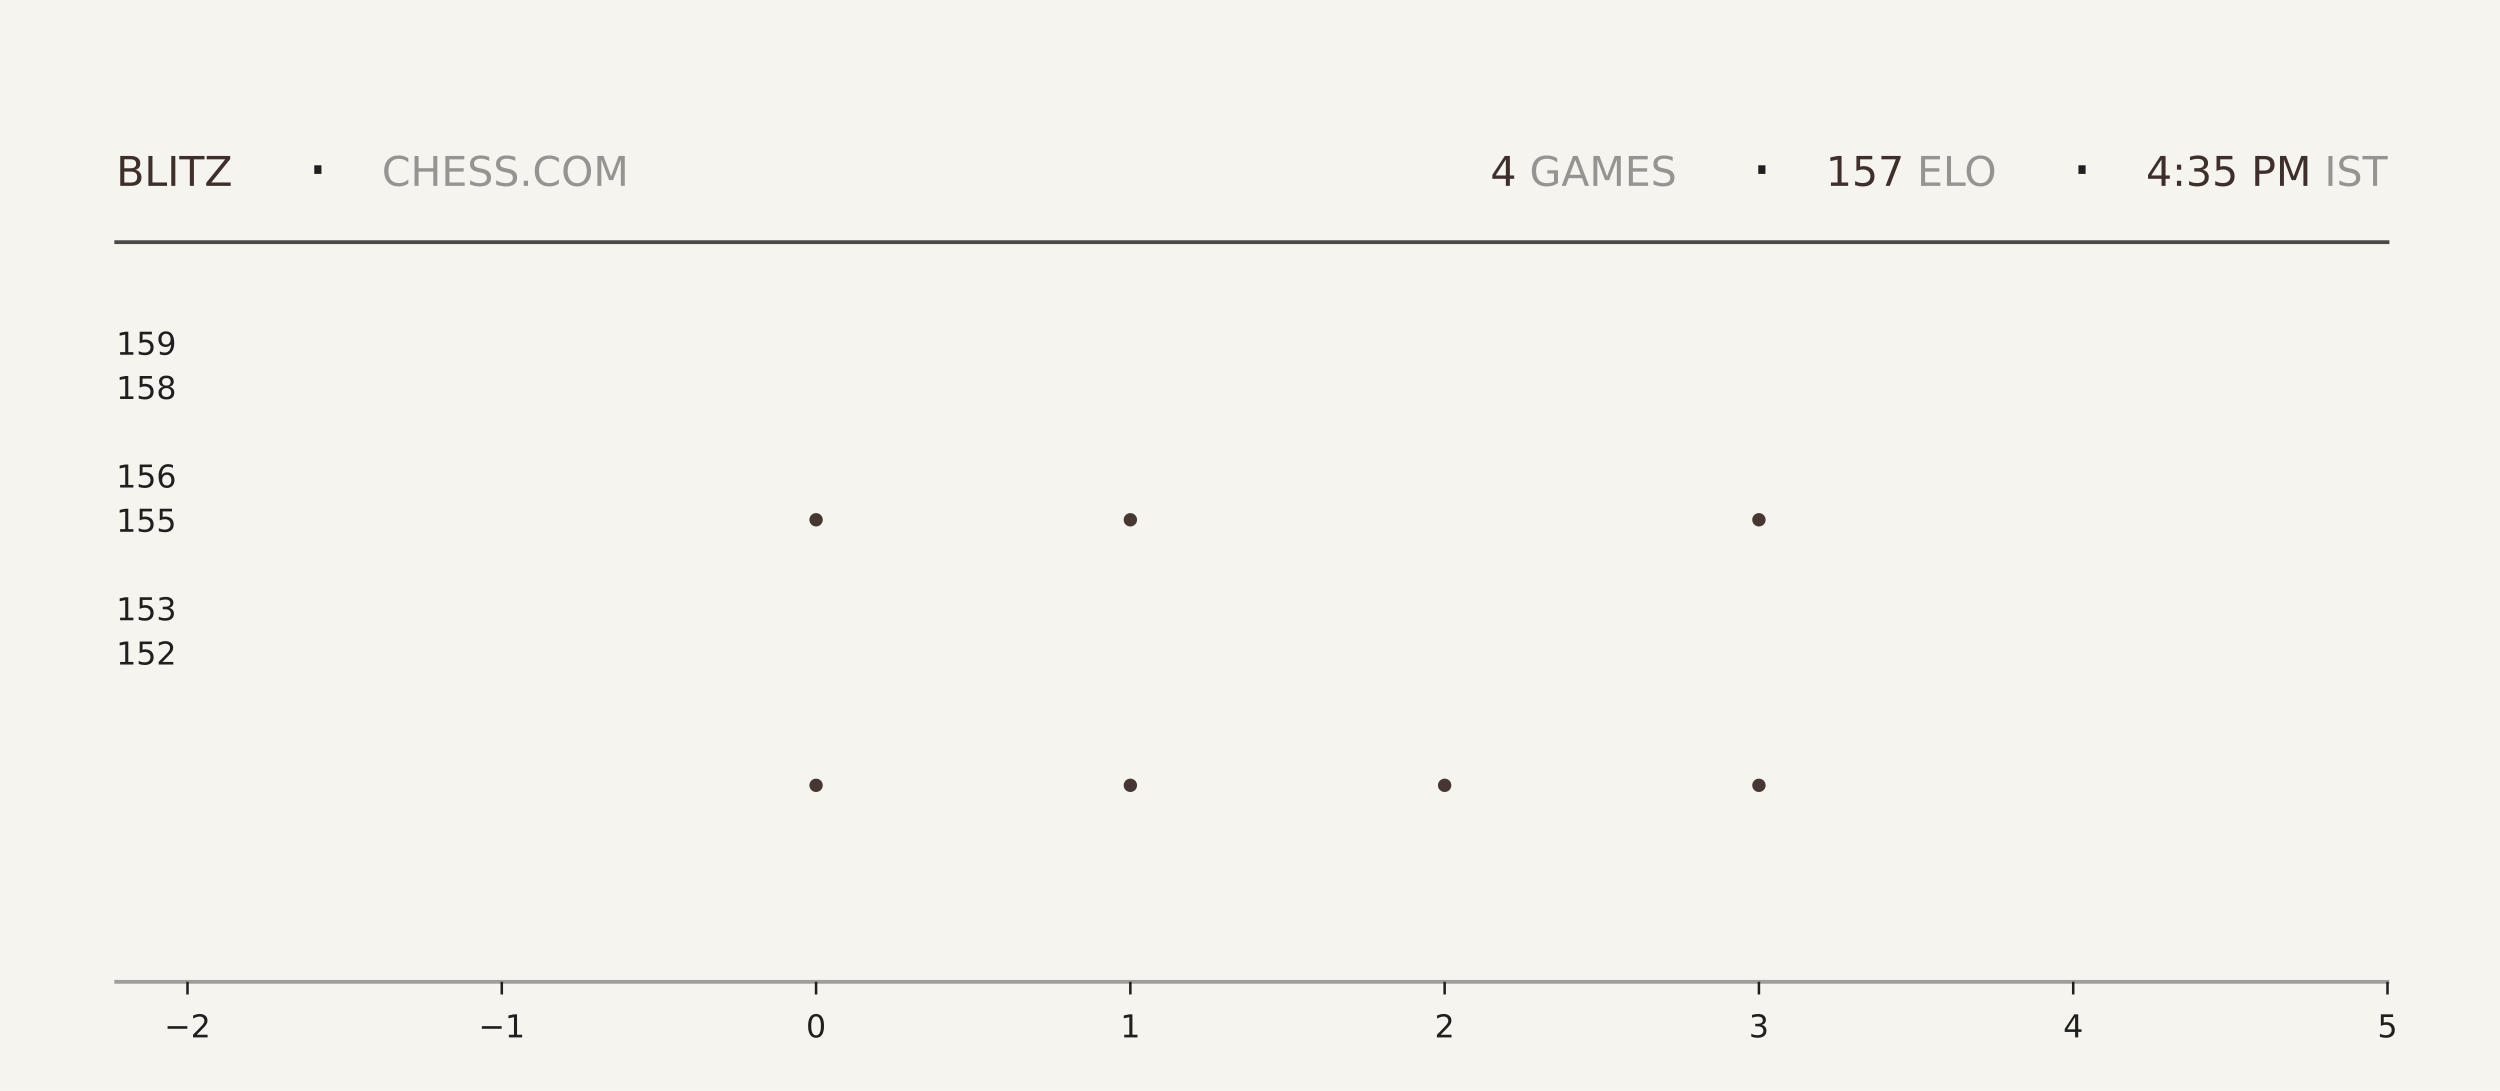
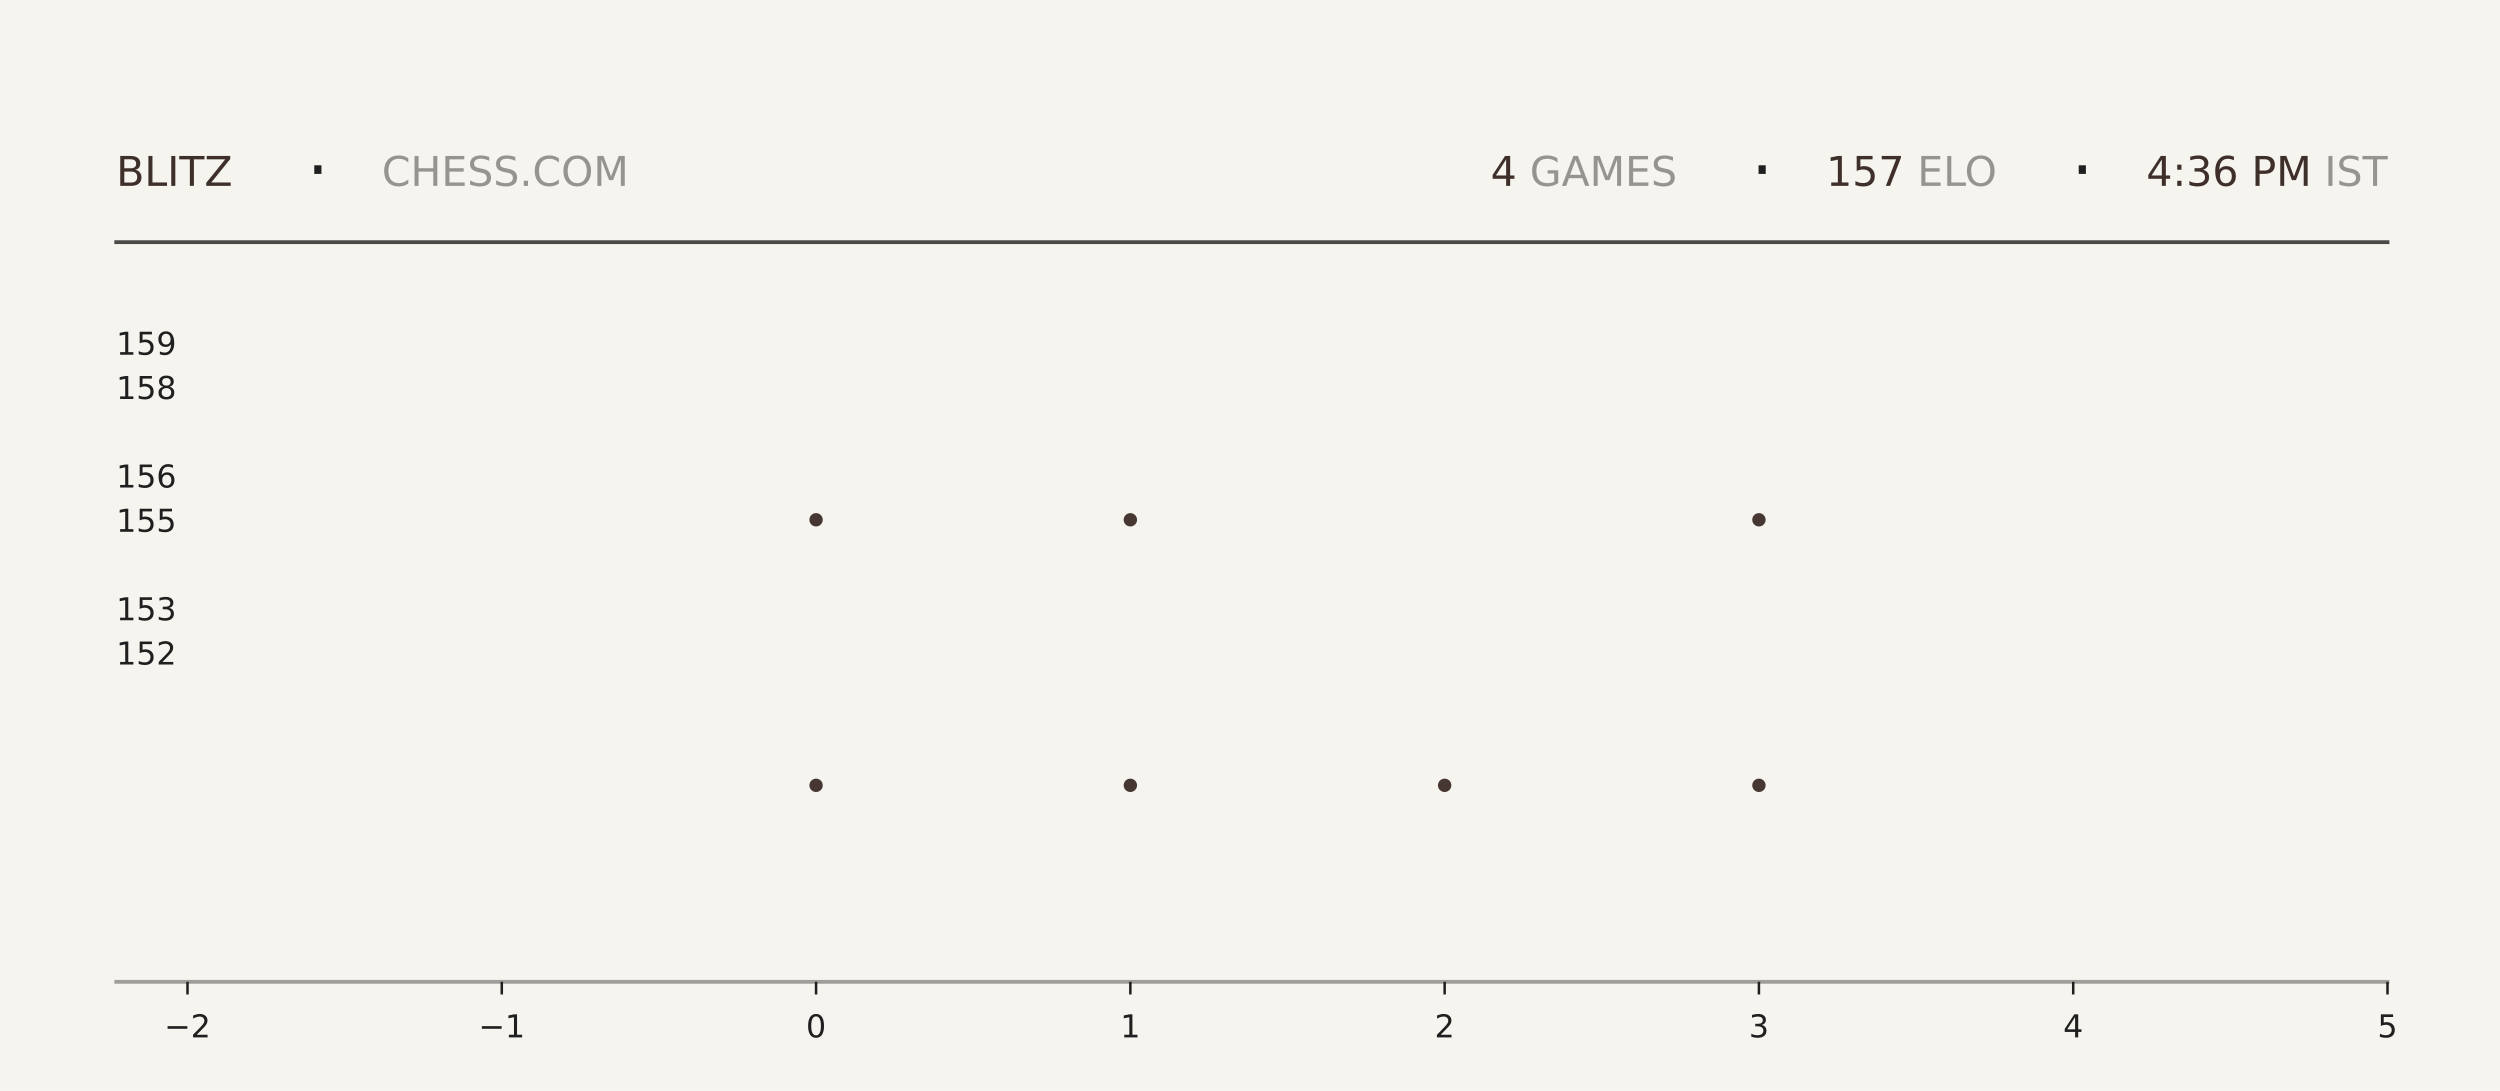
<svg xmlns="http://www.w3.org/2000/svg" xmlns:xlink="http://www.w3.org/1999/xlink" width="792pt" height="345.6pt" viewBox="0 0 792 345.6" version="1.1">
  <defs>
    <style type="text/css">*{stroke-linejoin: round; stroke-linecap: butt}</style>
  </defs>
  <g id="figure_1">
    <g id="patch_1">
      <path d="M 0 345.6  L 792 345.6  L 792 0  L 0 0  z " style="fill: #f6f4ef" />
    </g>
    <g id="axes_1">
      <g id="patch_2">
        <path d="M 59.4 311.04  L 756.36 311.04  L 756.36 103.68  L 59.4 103.68  z " style="fill: #f6f4ef" />
      </g>
      <g id="PathCollection_1">
        <defs>
-           <path id="md032119306" d="M 0 2.121  C 0.563 2.121 1.102 1.898 1.5 1.5  C 1.898 1.102 2.121 0.563 2.121 0  C 2.121 -0.563 1.898 -1.102 1.5 -1.5  C 1.102 -1.898 0.563 -2.121 0 -2.121  C -0.563 -2.121 -1.102 -1.898 -1.5 -1.5  C -1.898 -1.102 -2.121 -0.563 -2.121 0  C -2.121 0.563 -1.898 1.102 -1.5 1.5  C -1.102 1.898 -0.563 2.121 0 2.121  z " />
-         </defs>
-         <g clip-path="url(#pd14990fb3d)">
-           <use xlink:href="#md032119306" x="258.531" y="248.79" style="fill: #3e2f2a; fill-opacity: 0.95" />
-           <use xlink:href="#md032119306" x="258.531" y="164.668" style="fill: #3e2f2a; fill-opacity: 0.95" />
+           <path id="m94d7e51871" d="M 0 2.121  C 0.563 2.121 1.102 1.898 1.5 1.5  C 1.898 1.102 2.121 0.563 2.121 0  C 2.121 -0.563 1.898 -1.102 1.5 -1.5  C 1.102 -1.898 0.563 -2.121 0 -2.121  C -0.563 -2.121 -1.102 -1.898 -1.5 -1.5  C -1.898 -1.102 -2.121 -0.563 -2.121 0  C -2.121 0.563 -1.898 1.102 -1.5 1.5  C -1.102 1.898 -0.563 2.121 0 2.121  z " />
+         </defs>
+         <g clip-path="url(#pc27e57f3ec)">
+           <use xlink:href="#m94d7e51871" x="258.531" y="248.79" style="fill: #3e2f2a; fill-opacity: 0.95" />
+           <use xlink:href="#m94d7e51871" x="258.531" y="164.668" style="fill: #3e2f2a; fill-opacity: 0.95" />
        </g>
      </g>
      <g id="PathCollection_2">
-         <g clip-path="url(#pd14990fb3d)">
-           <use xlink:href="#md032119306" x="358.097" y="248.79" style="fill: #3e2f2a; fill-opacity: 0.95" />
-           <use xlink:href="#md032119306" x="358.097" y="164.668" style="fill: #3e2f2a; fill-opacity: 0.95" />
-           <use xlink:href="#md032119306" x="358.097" y="80.547" style="fill: #3e2f2a; fill-opacity: 0.95" />
+         <g clip-path="url(#pc27e57f3ec)">
+           <use xlink:href="#m94d7e51871" x="358.097" y="248.79" style="fill: #3e2f2a; fill-opacity: 0.95" />
+           <use xlink:href="#m94d7e51871" x="358.097" y="164.668" style="fill: #3e2f2a; fill-opacity: 0.95" />
+           <use xlink:href="#m94d7e51871" x="358.097" y="80.547" style="fill: #3e2f2a; fill-opacity: 0.95" />
        </g>
      </g>
      <g id="PathCollection_3">
-         <g clip-path="url(#pd14990fb3d)">
-           <use xlink:href="#md032119306" x="457.663" y="248.79" style="fill: #3e2f2a; fill-opacity: 0.95" />
+         <g clip-path="url(#pc27e57f3ec)">
+           <use xlink:href="#m94d7e51871" x="457.663" y="248.79" style="fill: #3e2f2a; fill-opacity: 0.95" />
        </g>
      </g>
      <g id="PathCollection_4">
-         <g clip-path="url(#pd14990fb3d)">
-           <use xlink:href="#md032119306" x="557.229" y="248.79" style="fill: #3e2f2a; fill-opacity: 0.95" />
-           <use xlink:href="#md032119306" x="557.229" y="164.668" style="fill: #3e2f2a; fill-opacity: 0.95" />
-           <use xlink:href="#md032119306" x="557.229" y="80.547" style="fill: #3e2f2a; fill-opacity: 0.95" />
+         <g clip-path="url(#pc27e57f3ec)">
+           <use xlink:href="#m94d7e51871" x="557.229" y="248.79" style="fill: #3e2f2a; fill-opacity: 0.95" />
+           <use xlink:href="#m94d7e51871" x="557.229" y="164.668" style="fill: #3e2f2a; fill-opacity: 0.95" />
+           <use xlink:href="#m94d7e51871" x="557.229" y="80.547" style="fill: #3e2f2a; fill-opacity: 0.95" />
        </g>
      </g>
      <g id="matplotlib.axis_1">
        <g id="xtick_1">
          <g id="line2d_1">
            <defs>
-               <path id="m8a42aa7962" d="M 0 0  L 0 4  " style="stroke: #1f1f1f; stroke-width: 0.8" />
+               <path id="m3142df7188" d="M 0 0  L 0 4  " style="stroke: #1f1f1f; stroke-width: 0.8" />
            </defs>
            <g>
-               <use xlink:href="#m8a42aa7962" x="59.4" y="311.04" style="fill: #1f1f1f; stroke: #1f1f1f; stroke-width: 0.8" />
+               <use xlink:href="#m3142df7188" x="59.4" y="311.04" style="fill: #1f1f1f; stroke: #1f1f1f; stroke-width: 0.8" />
            </g>
          </g>
          <g id="text_1">
            <g style="fill: #1f1f1f" transform="translate(52.02891 328.6384) scale(0.1 -0.1)">
              <defs>
                <path id="DejaVuSans-2212" d="M 678 2272  L 4684 2272  L 4684 1741  L 678 1741  L 678 2272  z " transform="scale(0.015625)" />
                <path id="DejaVuSans-32" d="M 1228 531  L 3431 531  L 3431 0  L 469 0  L 469 531  Q 828 903 1448 1529  Q 2069 2156 2228 2338  Q 2531 2678 2651 2914  Q 2772 3150 2772 3378  Q 2772 3750 2511 3984  Q 2250 4219 1831 4219  Q 1534 4219 1204 4116  Q 875 4013 500 3803  L 500 4441  Q 881 4594 1212 4672  Q 1544 4750 1819 4750  Q 2544 4750 2975 4387  Q 3406 4025 3406 3419  Q 3406 3131 3298 2873  Q 3191 2616 2906 2266  Q 2828 2175 2409 1742  Q 1991 1309 1228 531  z " transform="scale(0.015625)" />
              </defs>
              <use xlink:href="#DejaVuSans-2212" />
              <use xlink:href="#DejaVuSans-32" transform="translate(83.78906 0)" />
            </g>
          </g>
        </g>
        <g id="xtick_2">
          <g id="line2d_2">
            <g>
-               <use xlink:href="#m8a42aa7962" x="158.966" y="311.04" style="fill: #1f1f1f; stroke: #1f1f1f; stroke-width: 0.8" />
+               <use xlink:href="#m3142df7188" x="158.966" y="311.04" style="fill: #1f1f1f; stroke: #1f1f1f; stroke-width: 0.8" />
            </g>
          </g>
          <g id="text_2">
            <g style="fill: #1f1f1f" transform="translate(151.5946 328.6384) scale(0.1 -0.1)">
              <defs>
                <path id="DejaVuSans-31" d="M 794 531  L 1825 531  L 1825 4091  L 703 3866  L 703 4441  L 1819 4666  L 2450 4666  L 2450 531  L 3481 531  L 3481 0  L 794 0  L 794 531  z " transform="scale(0.015625)" />
              </defs>
              <use xlink:href="#DejaVuSans-2212" />
              <use xlink:href="#DejaVuSans-31" transform="translate(83.78906 0)" />
            </g>
          </g>
        </g>
        <g id="xtick_3">
          <g id="line2d_3">
            <g>
-               <use xlink:href="#m8a42aa7962" x="258.531" y="311.04" style="fill: #1f1f1f; stroke: #1f1f1f; stroke-width: 0.8" />
+               <use xlink:href="#m3142df7188" x="258.531" y="311.04" style="fill: #1f1f1f; stroke: #1f1f1f; stroke-width: 0.8" />
            </g>
          </g>
          <g id="text_3">
            <g style="fill: #1f1f1f" transform="translate(255.3502 328.6384) scale(0.1 -0.1)">
              <defs>
                <path id="DejaVuSans-30" d="M 2034 4250  Q 1547 4250 1301 3770  Q 1056 3291 1056 2328  Q 1056 1369 1301 889  Q 1547 409 2034 409  Q 2525 409 2770 889  Q 3016 1369 3016 2328  Q 3016 3291 2770 3770  Q 2525 4250 2034 4250  z M 2034 4750  Q 2819 4750 3233 4129  Q 3647 3509 3647 2328  Q 3647 1150 3233 529  Q 2819 -91 2034 -91  Q 1250 -91 836 529  Q 422 1150 422 2328  Q 422 3509 836 4129  Q 1250 4750 2034 4750  z " transform="scale(0.015625)" />
              </defs>
              <use xlink:href="#DejaVuSans-30" />
            </g>
          </g>
        </g>
        <g id="xtick_4">
          <g id="line2d_4">
            <g>
-               <use xlink:href="#m8a42aa7962" x="358.097" y="311.04" style="fill: #1f1f1f; stroke: #1f1f1f; stroke-width: 0.8" />
+               <use xlink:href="#m3142df7188" x="358.097" y="311.04" style="fill: #1f1f1f; stroke: #1f1f1f; stroke-width: 0.8" />
            </g>
          </g>
          <g id="text_4">
            <g style="fill: #1f1f1f" transform="translate(354.9159 328.6384) scale(0.1 -0.1)">
              <use xlink:href="#DejaVuSans-31" />
            </g>
          </g>
        </g>
        <g id="xtick_5">
          <g id="line2d_5">
            <g>
-               <use xlink:href="#m8a42aa7962" x="457.663" y="311.04" style="fill: #1f1f1f; stroke: #1f1f1f; stroke-width: 0.8" />
+               <use xlink:href="#m3142df7188" x="457.663" y="311.04" style="fill: #1f1f1f; stroke: #1f1f1f; stroke-width: 0.8" />
            </g>
          </g>
          <g id="text_5">
            <g style="fill: #1f1f1f" transform="translate(454.4816 328.6384) scale(0.1 -0.1)">
              <use xlink:href="#DejaVuSans-32" />
            </g>
          </g>
        </g>
        <g id="xtick_6">
          <g id="line2d_6">
            <g>
-               <use xlink:href="#m8a42aa7962" x="557.229" y="311.04" style="fill: #1f1f1f; stroke: #1f1f1f; stroke-width: 0.8" />
+               <use xlink:href="#m3142df7188" x="557.229" y="311.04" style="fill: #1f1f1f; stroke: #1f1f1f; stroke-width: 0.8" />
            </g>
          </g>
          <g id="text_6">
            <g style="fill: #1f1f1f" transform="translate(554.0473 328.6384) scale(0.1 -0.1)">
              <defs>
                <path id="DejaVuSans-33" d="M 2597 2516  Q 3050 2419 3304 2112  Q 3559 1806 3559 1356  Q 3559 666 3084 287  Q 2609 -91 1734 -91  Q 1441 -91 1130 -33  Q 819 25 488 141  L 488 750  Q 750 597 1062 519  Q 1375 441 1716 441  Q 2309 441 2620 675  Q 2931 909 2931 1356  Q 2931 1769 2642 2001  Q 2353 2234 1838 2234  L 1294 2234  L 1294 2753  L 1863 2753  Q 2328 2753 2575 2939  Q 2822 3125 2822 3475  Q 2822 3834 2567 4026  Q 2313 4219 1838 4219  Q 1578 4219 1281 4162  Q 984 4106 628 3988  L 628 4550  Q 988 4650 1302 4700  Q 1616 4750 1894 4750  Q 2613 4750 3031 4423  Q 3450 4097 3450 3541  Q 3450 3153 3228 2886  Q 3006 2619 2597 2516  z " transform="scale(0.015625)" />
              </defs>
              <use xlink:href="#DejaVuSans-33" />
            </g>
          </g>
        </g>
        <g id="xtick_7">
          <g id="line2d_7">
            <g>
-               <use xlink:href="#m8a42aa7962" x="656.794" y="311.04" style="fill: #1f1f1f; stroke: #1f1f1f; stroke-width: 0.8" />
+               <use xlink:href="#m3142df7188" x="656.794" y="311.04" style="fill: #1f1f1f; stroke: #1f1f1f; stroke-width: 0.8" />
            </g>
          </g>
          <g id="text_7">
            <g style="fill: #1f1f1f" transform="translate(653.613 328.6384) scale(0.1 -0.1)">
              <defs>
                <path id="DejaVuSans-34" d="M 2419 4116  L 825 1625  L 2419 1625  L 2419 4116  z M 2253 4666  L 3047 4666  L 3047 1625  L 3713 1625  L 3713 1100  L 3047 1100  L 3047 0  L 2419 0  L 2419 1100  L 313 1100  L 313 1709  L 2253 4666  z " transform="scale(0.015625)" />
              </defs>
              <use xlink:href="#DejaVuSans-34" />
            </g>
          </g>
        </g>
        <g id="xtick_8">
          <g id="line2d_8">
            <g>
-               <use xlink:href="#m8a42aa7962" x="756.36" y="311.04" style="fill: #1f1f1f; stroke: #1f1f1f; stroke-width: 0.8" />
+               <use xlink:href="#m3142df7188" x="756.36" y="311.04" style="fill: #1f1f1f; stroke: #1f1f1f; stroke-width: 0.8" />
            </g>
          </g>
          <g id="text_8">
            <g style="fill: #1f1f1f" transform="translate(753.1788 328.6384) scale(0.1 -0.1)">
              <defs>
                <path id="DejaVuSans-35" d="M 691 4666  L 3169 4666  L 3169 4134  L 1269 4134  L 1269 2991  Q 1406 3038 1543 3061  Q 1681 3084 1819 3084  Q 2600 3084 3056 2656  Q 3513 2228 3513 1497  Q 3513 744 3044 326  Q 2575 -91 1722 -91  Q 1428 -91 1123 -41  Q 819 9 494 109  L 494 744  Q 775 591 1075 516  Q 1375 441 1709 441  Q 2250 441 2565 725  Q 2881 1009 2881 1497  Q 2881 1984 2565 2268  Q 2250 2553 1709 2553  Q 1456 2553 1204 2497  Q 953 2441 691 2322  L 691 4666  z " transform="scale(0.015625)" />
              </defs>
              <use xlink:href="#DejaVuSans-35" />
            </g>
          </g>
        </g>
      </g>
      <g id="matplotlib.axis_2">
        <g id="ytick_1">
          <g id="line2d_9" />
          <g id="text_9">
            <g style="fill: #1f1f1f" transform="translate(36.8125 210.5283) scale(0.1 -0.1)">
              <use xlink:href="#DejaVuSans-31" />
              <use xlink:href="#DejaVuSans-35" transform="translate(63.62305 0)" />
              <use xlink:href="#DejaVuSans-32" transform="translate(127.2461 0)" />
            </g>
          </g>
        </g>
        <g id="ytick_2">
          <g id="line2d_10" />
          <g id="text_10">
            <g style="fill: #1f1f1f" transform="translate(36.8125 196.508) scale(0.1 -0.1)">
              <use xlink:href="#DejaVuSans-31" />
              <use xlink:href="#DejaVuSans-35" transform="translate(63.62305 0)" />
              <use xlink:href="#DejaVuSans-33" transform="translate(127.2461 0)" />
            </g>
          </g>
        </g>
        <g id="ytick_3">
          <g id="line2d_11" />
          <g id="text_11">
            <g style="fill: #1f1f1f" transform="translate(36.8125 168.4675) scale(0.1 -0.1)">
              <use xlink:href="#DejaVuSans-31" />
              <use xlink:href="#DejaVuSans-35" transform="translate(63.62305 0)" />
              <use xlink:href="#DejaVuSans-35" transform="translate(127.2461 0)" />
            </g>
          </g>
        </g>
        <g id="ytick_4">
          <g id="line2d_12" />
          <g id="text_12">
            <g style="fill: #1f1f1f" transform="translate(36.8125 154.4472) scale(0.1 -0.1)">
              <defs>
                <path id="DejaVuSans-36" d="M 2113 2584  Q 1688 2584 1439 2293  Q 1191 2003 1191 1497  Q 1191 994 1439 701  Q 1688 409 2113 409  Q 2538 409 2786 701  Q 3034 994 3034 1497  Q 3034 2003 2786 2293  Q 2538 2584 2113 2584  z M 3366 4563  L 3366 3988  Q 3128 4100 2886 4159  Q 2644 4219 2406 4219  Q 1781 4219 1451 3797  Q 1122 3375 1075 2522  Q 1259 2794 1537 2939  Q 1816 3084 2150 3084  Q 2853 3084 3261 2657  Q 3669 2231 3669 1497  Q 3669 778 3244 343  Q 2819 -91 2113 -91  Q 1303 -91 875 529  Q 447 1150 447 2328  Q 447 3434 972 4092  Q 1497 4750 2381 4750  Q 2619 4750 2861 4703  Q 3103 4656 3366 4563  z " transform="scale(0.015625)" />
              </defs>
              <use xlink:href="#DejaVuSans-31" />
              <use xlink:href="#DejaVuSans-35" transform="translate(63.62305 0)" />
              <use xlink:href="#DejaVuSans-36" transform="translate(127.2461 0)" />
            </g>
          </g>
        </g>
        <g id="ytick_5">
          <g id="line2d_13" />
          <g id="text_13">
            <g style="fill: #1f1f1f" transform="translate(36.8125 126.4066) scale(0.1 -0.1)">
              <defs>
                <path id="DejaVuSans-38" d="M 2034 2216  Q 1584 2216 1326 1975  Q 1069 1734 1069 1313  Q 1069 891 1326 650  Q 1584 409 2034 409  Q 2484 409 2743 651  Q 3003 894 3003 1313  Q 3003 1734 2745 1975  Q 2488 2216 2034 2216  z M 1403 2484  Q 997 2584 770 2862  Q 544 3141 544 3541  Q 544 4100 942 4425  Q 1341 4750 2034 4750  Q 2731 4750 3128 4425  Q 3525 4100 3525 3541  Q 3525 3141 3298 2862  Q 3072 2584 2669 2484  Q 3125 2378 3379 2068  Q 3634 1759 3634 1313  Q 3634 634 3220 271  Q 2806 -91 2034 -91  Q 1263 -91 848 271  Q 434 634 434 1313  Q 434 1759 690 2068  Q 947 2378 1403 2484  z M 1172 3481  Q 1172 3119 1398 2916  Q 1625 2713 2034 2713  Q 2441 2713 2670 2916  Q 2900 3119 2900 3481  Q 2900 3844 2670 4047  Q 2441 4250 2034 4250  Q 1625 4250 1398 4047  Q 1172 3844 1172 3481  z " transform="scale(0.015625)" />
              </defs>
              <use xlink:href="#DejaVuSans-31" />
              <use xlink:href="#DejaVuSans-35" transform="translate(63.62305 0)" />
              <use xlink:href="#DejaVuSans-38" transform="translate(127.2461 0)" />
            </g>
          </g>
        </g>
        <g id="ytick_6">
          <g id="line2d_14" />
          <g id="text_14">
            <g style="fill: #1f1f1f" transform="translate(36.8125 112.3863) scale(0.1 -0.1)">
              <defs>
                <path id="DejaVuSans-39" d="M 703 97  L 703 672  Q 941 559 1184 500  Q 1428 441 1663 441  Q 2288 441 2617 861  Q 2947 1281 2994 2138  Q 2813 1869 2534 1725  Q 2256 1581 1919 1581  Q 1219 1581 811 2004  Q 403 2428 403 3163  Q 403 3881 828 4315  Q 1253 4750 1959 4750  Q 2769 4750 3195 4129  Q 3622 3509 3622 2328  Q 3622 1225 3098 567  Q 2575 -91 1691 -91  Q 1453 -91 1209 -44  Q 966 3 703 97  z M 1959 2075  Q 2384 2075 2632 2365  Q 2881 2656 2881 3163  Q 2881 3666 2632 3958  Q 2384 4250 1959 4250  Q 1534 4250 1286 3958  Q 1038 3666 1038 3163  Q 1038 2656 1286 2365  Q 1534 2075 1959 2075  z " transform="scale(0.015625)" />
              </defs>
              <use xlink:href="#DejaVuSans-31" />
              <use xlink:href="#DejaVuSans-35" transform="translate(63.62305 0)" />
              <use xlink:href="#DejaVuSans-39" transform="translate(127.2461 0)" />
            </g>
          </g>
        </g>
      </g>
    </g>
    <g id="line2d_15">
      <path d="M 36.82 76.723  L 756.36 76.723  " style="fill: none; stroke: #1f1f1f; stroke-opacity: 0.8; stroke-width: 1.2; stroke-linecap: square" />
    </g>
    <g id="line2d_16">
      <path d="M 36.82 311.04  L 756.36 311.04  " style="fill: none; stroke: #1f1f1f; stroke-opacity: 0.4; stroke-width: 1.2; stroke-linecap: square" />
    </g>
    <g id="text_15">
      <g style="fill: #3e2f2a" transform="translate(36.82 58.88319) scale(0.13 -0.13)">
        <defs>
          <path id="DejaVuSans-42" d="M 1259 2228  L 1259 519  L 2272 519  Q 2781 519 3026 730  Q 3272 941 3272 1375  Q 3272 1813 3026 2020  Q 2781 2228 2272 2228  L 1259 2228  z M 1259 4147  L 1259 2741  L 2194 2741  Q 2656 2741 2882 2914  Q 3109 3088 3109 3444  Q 3109 3797 2882 3972  Q 2656 4147 2194 4147  L 1259 4147  z M 628 4666  L 2241 4666  Q 2963 4666 3353 4366  Q 3744 4066 3744 3513  Q 3744 3084 3544 2831  Q 3344 2578 2956 2516  Q 3422 2416 3680 2098  Q 3938 1781 3938 1306  Q 3938 681 3513 340  Q 3088 0 2303 0  L 628 0  L 628 4666  z " transform="scale(0.015625)" />
          <path id="DejaVuSans-4c" d="M 628 4666  L 1259 4666  L 1259 531  L 3531 531  L 3531 0  L 628 0  L 628 4666  z " transform="scale(0.015625)" />
          <path id="DejaVuSans-49" d="M 628 4666  L 1259 4666  L 1259 0  L 628 0  L 628 4666  z " transform="scale(0.015625)" />
          <path id="DejaVuSans-54" d="M -19 4666  L 3928 4666  L 3928 4134  L 2272 4134  L 2272 0  L 1638 0  L 1638 4134  L -19 4134  L -19 4666  z " transform="scale(0.015625)" />
          <path id="DejaVuSans-5a" d="M 359 4666  L 4025 4666  L 4025 4184  L 1075 531  L 4097 531  L 4097 0  L 288 0  L 288 481  L 3238 4134  L 359 4134  L 359 4666  z " transform="scale(0.015625)" />
        </defs>
        <use xlink:href="#DejaVuSans-42" />
        <use xlink:href="#DejaVuSans-4c" transform="translate(68.60352 0)" />
        <use xlink:href="#DejaVuSans-49" transform="translate(124.3164 0)" />
        <use xlink:href="#DejaVuSans-54" transform="translate(153.8086 0)" />
        <use xlink:href="#DejaVuSans-5a" transform="translate(214.8926 0)" />
      </g>
    </g>
    <g id="text_16">
      <g style="fill: #1f1f1f" transform="translate(97.21 61.36662) scale(0.22 -0.22)">
        <defs>
          <path id="DejaVuSans-b7" d="M 684 2619  L 1344 2619  L 1344 1825  L 684 1825  L 684 2619  z " transform="scale(0.015625)" />
        </defs>
        <use xlink:href="#DejaVuSans-b7" />
      </g>
    </g>
    <g id="text_17">
      <g style="fill: #1f1f1f; opacity: 0.45" transform="translate(120.97 58.88319) scale(0.13 -0.13)">
        <defs>
          <path id="DejaVuSans-43" d="M 4122 4306  L 4122 3641  Q 3803 3938 3442 4084  Q 3081 4231 2675 4231  Q 1875 4231 1450 3742  Q 1025 3253 1025 2328  Q 1025 1406 1450 917  Q 1875 428 2675 428  Q 3081 428 3442 575  Q 3803 722 4122 1019  L 4122 359  Q 3791 134 3420 21  Q 3050 -91 2638 -91  Q 1578 -91 968 557  Q 359 1206 359 2328  Q 359 3453 968 4101  Q 1578 4750 2638 4750  Q 3056 4750 3426 4639  Q 3797 4528 4122 4306  z " transform="scale(0.015625)" />
          <path id="DejaVuSans-48" d="M 628 4666  L 1259 4666  L 1259 2753  L 3553 2753  L 3553 4666  L 4184 4666  L 4184 0  L 3553 0  L 3553 2222  L 1259 2222  L 1259 0  L 628 0  L 628 4666  z " transform="scale(0.015625)" />
          <path id="DejaVuSans-45" d="M 628 4666  L 3578 4666  L 3578 4134  L 1259 4134  L 1259 2753  L 3481 2753  L 3481 2222  L 1259 2222  L 1259 531  L 3634 531  L 3634 0  L 628 0  L 628 4666  z " transform="scale(0.015625)" />
          <path id="DejaVuSans-53" d="M 3425 4513  L 3425 3897  Q 3066 4069 2747 4153  Q 2428 4238 2131 4238  Q 1616 4238 1336 4038  Q 1056 3838 1056 3469  Q 1056 3159 1242 3001  Q 1428 2844 1947 2747  L 2328 2669  Q 3034 2534 3370 2195  Q 3706 1856 3706 1288  Q 3706 609 3251 259  Q 2797 -91 1919 -91  Q 1588 -91 1214 -16  Q 841 59 441 206  L 441 856  Q 825 641 1194 531  Q 1563 422 1919 422  Q 2459 422 2753 634  Q 3047 847 3047 1241  Q 3047 1584 2836 1778  Q 2625 1972 2144 2069  L 1759 2144  Q 1053 2284 737 2584  Q 422 2884 422 3419  Q 422 4038 858 4394  Q 1294 4750 2059 4750  Q 2388 4750 2728 4690  Q 3069 4631 3425 4513  z " transform="scale(0.015625)" />
          <path id="DejaVuSans-2e" d="M 684 794  L 1344 794  L 1344 0  L 684 0  L 684 794  z " transform="scale(0.015625)" />
          <path id="DejaVuSans-4f" d="M 2522 4238  Q 1834 4238 1429 3725  Q 1025 3213 1025 2328  Q 1025 1447 1429 934  Q 1834 422 2522 422  Q 3209 422 3611 934  Q 4013 1447 4013 2328  Q 4013 3213 3611 3725  Q 3209 4238 2522 4238  z M 2522 4750  Q 3503 4750 4090 4092  Q 4678 3434 4678 2328  Q 4678 1225 4090 567  Q 3503 -91 2522 -91  Q 1538 -91 948 565  Q 359 1222 359 2328  Q 359 3434 948 4092  Q 1538 4750 2522 4750  z " transform="scale(0.015625)" />
          <path id="DejaVuSans-4d" d="M 628 4666  L 1569 4666  L 2759 1491  L 3956 4666  L 4897 4666  L 4897 0  L 4281 0  L 4281 4097  L 3078 897  L 2444 897  L 1241 4097  L 1241 0  L 628 0  L 628 4666  z " transform="scale(0.015625)" />
        </defs>
        <use xlink:href="#DejaVuSans-43" />
        <use xlink:href="#DejaVuSans-48" transform="translate(69.82422 0)" />
        <use xlink:href="#DejaVuSans-45" transform="translate(145.0195 0)" />
        <use xlink:href="#DejaVuSans-53" transform="translate(208.2031 0)" />
        <use xlink:href="#DejaVuSans-53" transform="translate(271.6797 0)" />
        <use xlink:href="#DejaVuSans-2e" transform="translate(335.1562 0)" />
        <use xlink:href="#DejaVuSans-43" transform="translate(366.9434 0)" />
        <use xlink:href="#DejaVuSans-4f" transform="translate(436.7676 0)" />
        <use xlink:href="#DejaVuSans-4d" transform="translate(515.4785 0)" />
      </g>
    </g>
    <g id="text_18">
-       <g style="fill: #3e2f2a" transform="translate(472.14 58.88319) scale(0.13 -0.13)">
+       <g style="fill: #3e2f2a" transform="translate(472.23 58.88319) scale(0.13 -0.13)">
        <use xlink:href="#DejaVuSans-34" />
      </g>
    </g>
    <g id="text_19">
-       <g style="fill: #1f1f1f; opacity: 0.45" transform="translate(480.42 58.88319) scale(0.13 -0.13)">
+       <g style="fill: #1f1f1f; opacity: 0.45" transform="translate(480.51 58.88319) scale(0.13 -0.13)">
        <defs>
          <path id="DejaVuSans-20" transform="scale(0.015625)" />
          <path id="DejaVuSans-47" d="M 3809 666  L 3809 1919  L 2778 1919  L 2778 2438  L 4434 2438  L 4434 434  Q 4069 175 3628 42  Q 3188 -91 2688 -91  Q 1594 -91 976 548  Q 359 1188 359 2328  Q 359 3472 976 4111  Q 1594 4750 2688 4750  Q 3144 4750 3555 4637  Q 3966 4525 4313 4306  L 4313 3634  Q 3963 3931 3569 4081  Q 3175 4231 2741 4231  Q 1884 4231 1454 3753  Q 1025 3275 1025 2328  Q 1025 1384 1454 906  Q 1884 428 2741 428  Q 3075 428 3337 486  Q 3600 544 3809 666  z " transform="scale(0.015625)" />
          <path id="DejaVuSans-41" d="M 2188 4044  L 1331 1722  L 3047 1722  L 2188 4044  z M 1831 4666  L 2547 4666  L 4325 0  L 3669 0  L 3244 1197  L 1141 1197  L 716 0  L 50 0  L 1831 4666  z " transform="scale(0.015625)" />
        </defs>
        <use xlink:href="#DejaVuSans-20" />
        <use xlink:href="#DejaVuSans-47" transform="translate(31.78711 0)" />
        <use xlink:href="#DejaVuSans-41" transform="translate(109.2773 0)" />
        <use xlink:href="#DejaVuSans-4d" transform="translate(177.6855 0)" />
        <use xlink:href="#DejaVuSans-45" transform="translate(263.9648 0)" />
        <use xlink:href="#DejaVuSans-53" transform="translate(327.1484 0)" />
      </g>
    </g>
    <g id="text_20">
-       <g style="fill: #1f1f1f" transform="translate(554.67 61.36662) scale(0.22 -0.22)">
+       <g style="fill: #1f1f1f" transform="translate(554.76 61.36662) scale(0.22 -0.22)">
        <use xlink:href="#DejaVuSans-b7" />
      </g>
    </g>
    <g id="text_21">
-       <g style="fill: #3e2f2a" transform="translate(578.43 58.88319) scale(0.13 -0.13)">
+       <g style="fill: #3e2f2a" transform="translate(578.52 58.88319) scale(0.13 -0.13)">
        <defs>
          <path id="DejaVuSans-37" d="M 525 4666  L 3525 4666  L 3525 4397  L 1831 0  L 1172 0  L 2766 4134  L 525 4134  L 525 4666  z " transform="scale(0.015625)" />
        </defs>
        <use xlink:href="#DejaVuSans-31" />
        <use xlink:href="#DejaVuSans-35" transform="translate(63.62305 0)" />
        <use xlink:href="#DejaVuSans-37" transform="translate(127.2461 0)" />
      </g>
    </g>
    <g id="text_22">
-       <g style="fill: #1f1f1f; opacity: 0.45" transform="translate(603.18 58.88319) scale(0.13 -0.13)">
+       <g style="fill: #1f1f1f; opacity: 0.45" transform="translate(603.27 58.88319) scale(0.13 -0.13)">
        <use xlink:href="#DejaVuSans-20" />
        <use xlink:href="#DejaVuSans-45" transform="translate(31.78711 0)" />
        <use xlink:href="#DejaVuSans-4c" transform="translate(94.9707 0)" />
        <use xlink:href="#DejaVuSans-4f" transform="translate(147.0586 0)" />
      </g>
    </g>
    <g id="text_23">
-       <g style="fill: #1f1f1f" transform="translate(656.1 61.36662) scale(0.22 -0.22)">
+       <g style="fill: #1f1f1f" transform="translate(656.19 61.36662) scale(0.22 -0.22)">
        <use xlink:href="#DejaVuSans-b7" />
      </g>
    </g>
    <g id="text_24">
-       <g style="fill: #3e2f2a" transform="translate(679.86 58.88319) scale(0.13 -0.13)">
+       <g style="fill: #3e2f2a" transform="translate(679.95 58.88319) scale(0.13 -0.13)">
        <defs>
          <path id="DejaVuSans-3a" d="M 750 794  L 1409 794  L 1409 0  L 750 0  L 750 794  z M 750 3309  L 1409 3309  L 1409 2516  L 750 2516  L 750 3309  z " transform="scale(0.015625)" />
          <path id="DejaVuSans-50" d="M 1259 4147  L 1259 2394  L 2053 2394  Q 2494 2394 2734 2622  Q 2975 2850 2975 3272  Q 2975 3691 2734 3919  Q 2494 4147 2053 4147  L 1259 4147  z M 628 4666  L 2053 4666  Q 2838 4666 3239 4311  Q 3641 3956 3641 3272  Q 3641 2581 3239 2228  Q 2838 1875 2053 1875  L 1259 1875  L 1259 0  L 628 0  L 628 4666  z " transform="scale(0.015625)" />
        </defs>
        <use xlink:href="#DejaVuSans-34" />
        <use xlink:href="#DejaVuSans-3a" transform="translate(63.62305 0)" />
        <use xlink:href="#DejaVuSans-33" transform="translate(97.31445 0)" />
-         <use xlink:href="#DejaVuSans-35" transform="translate(160.9375 0)" />
+         <use xlink:href="#DejaVuSans-36" transform="translate(160.9375 0)" />
        <use xlink:href="#DejaVuSans-20" transform="translate(224.5605 0)" />
        <use xlink:href="#DejaVuSans-50" transform="translate(256.3477 0)" />
        <use xlink:href="#DejaVuSans-4d" transform="translate(316.6504 0)" />
      </g>
    </g>
    <g id="text_25">
      <g style="fill: #1f1f1f; opacity: 0.45" transform="translate(732.24 58.88319) scale(0.13 -0.13)">
        <use xlink:href="#DejaVuSans-20" />
        <use xlink:href="#DejaVuSans-49" transform="translate(31.78711 0)" />
        <use xlink:href="#DejaVuSans-53" transform="translate(61.2793 0)" />
        <use xlink:href="#DejaVuSans-54" transform="translate(124.7559 0)" />
      </g>
    </g>
  </g>
  <defs>
-     <clipPath id="pd14990fb3d">
+     <clipPath id="pc27e57f3ec">
      <rect x="59.4" y="103.68" width="696.96" height="207.36" />
    </clipPath>
  </defs>
</svg>
